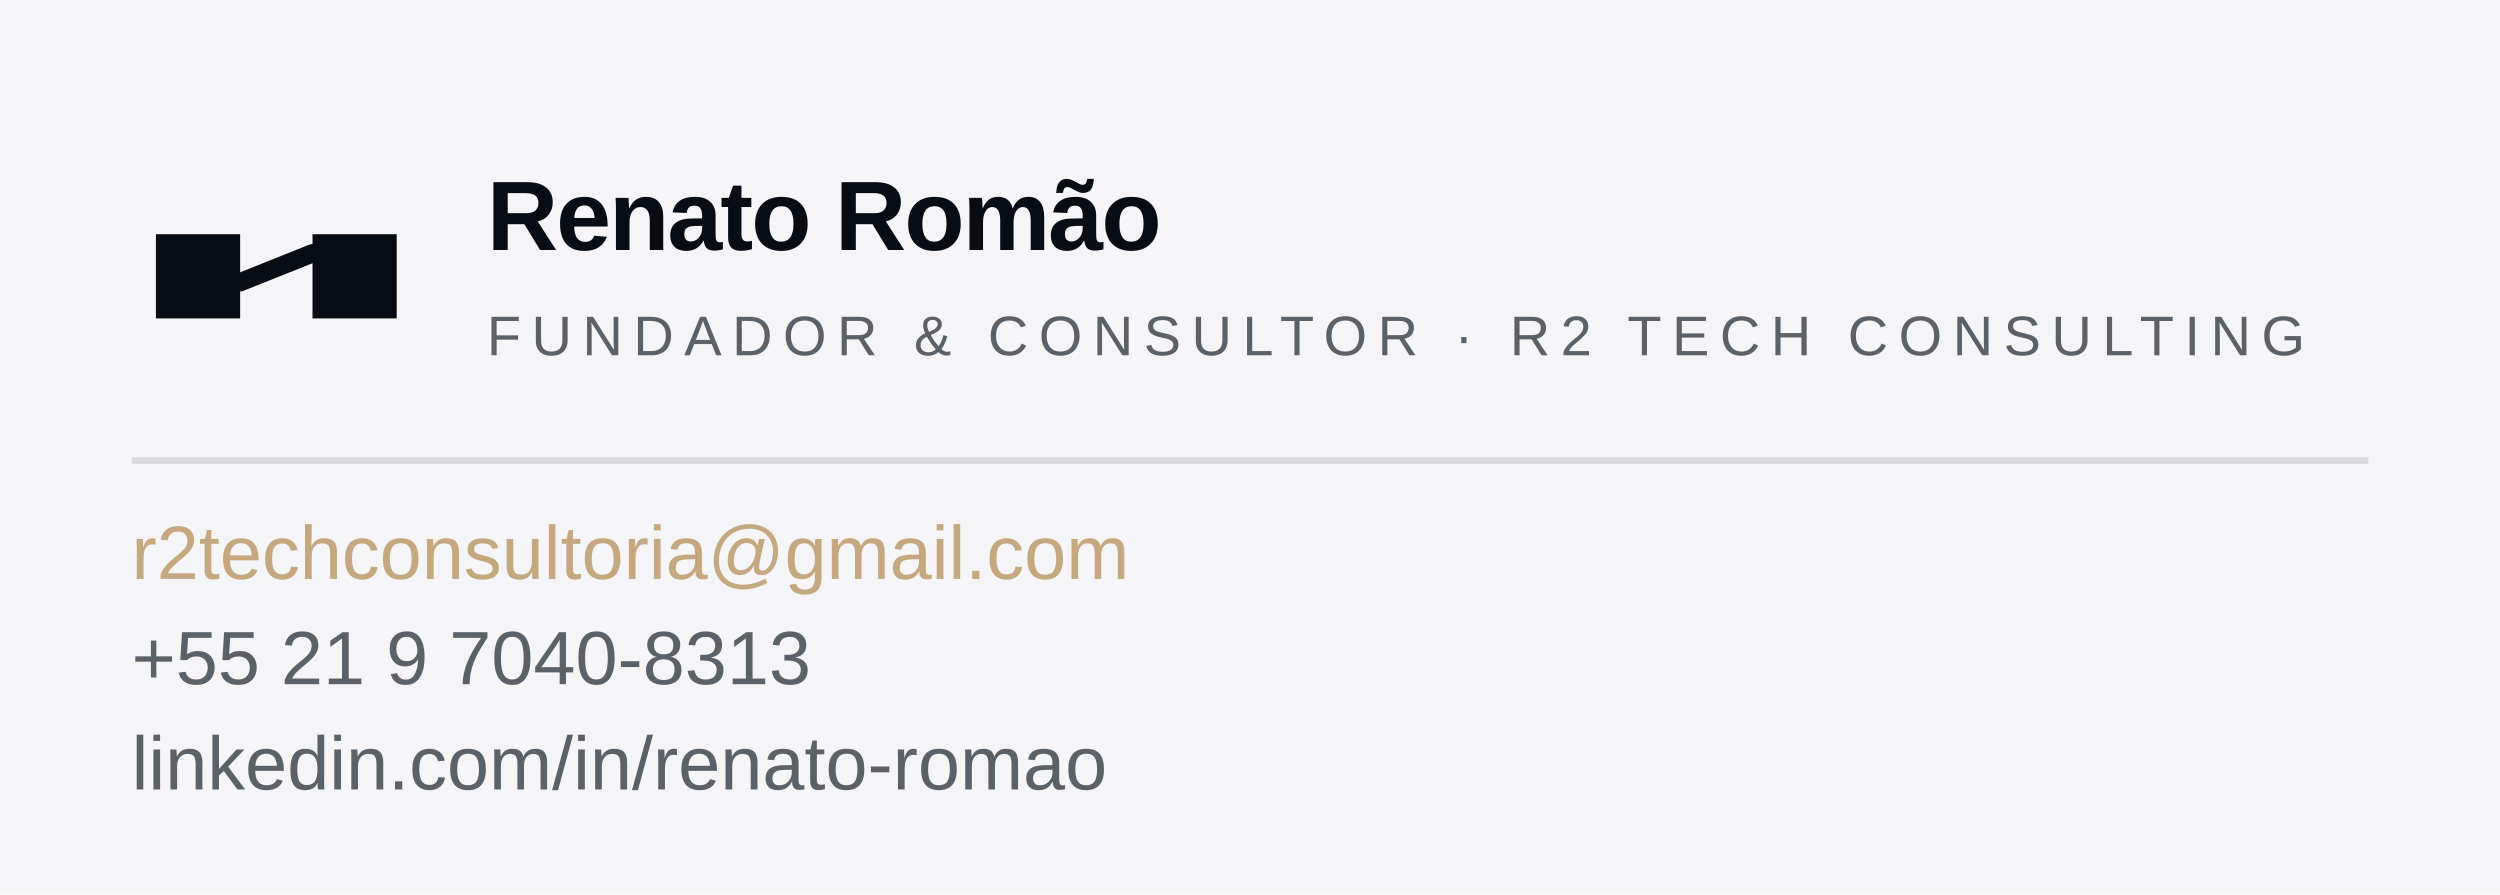
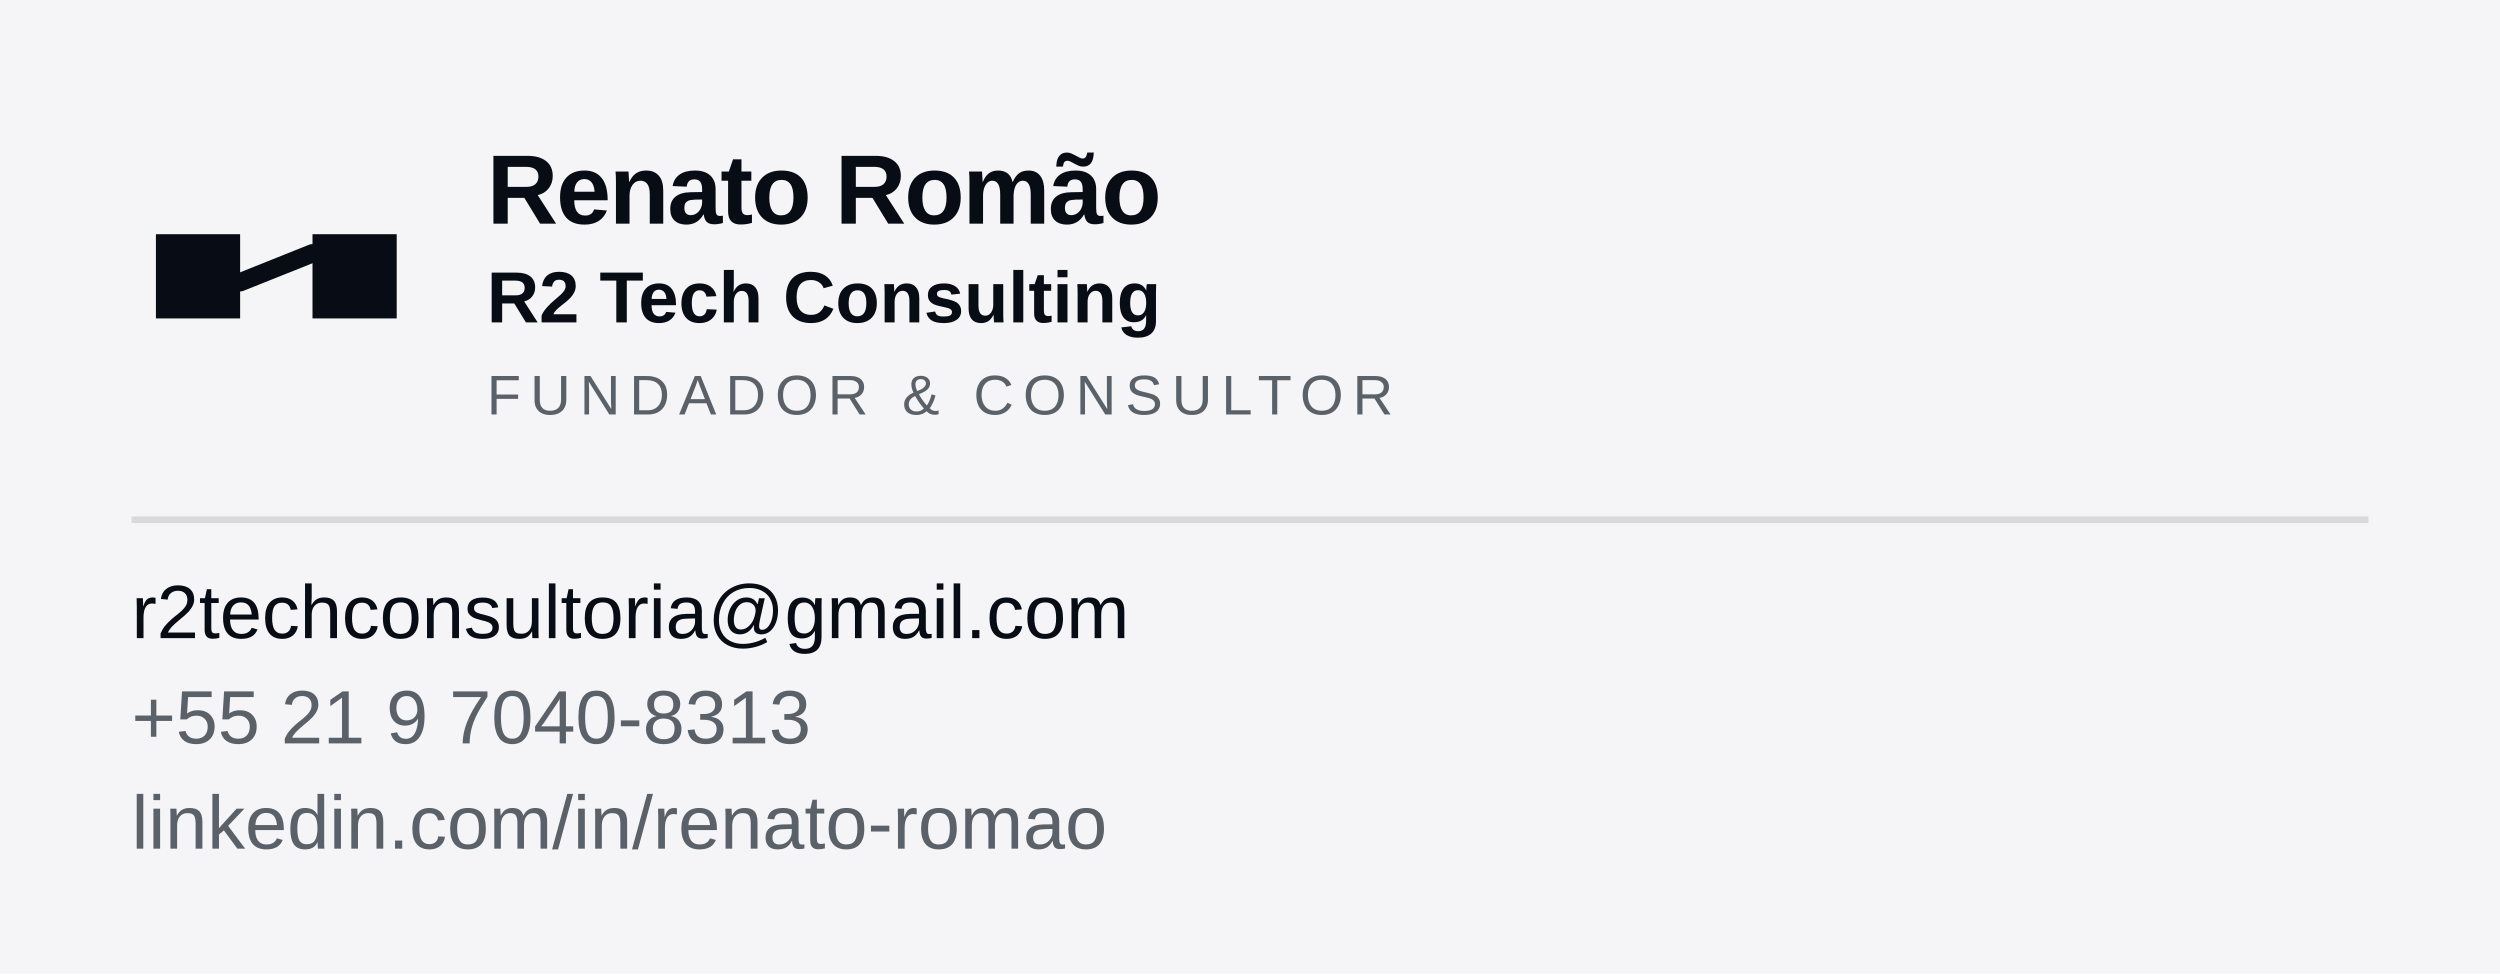
- <svg xmlns="http://www.w3.org/2000/svg" viewBox="0 0 380 136" width="380" height="136">
-   <rect width="380" height="136" fill="#F5F5F7" />
+ <svg xmlns="http://www.w3.org/2000/svg" viewBox="0 0 380 148" width="760" height="296">
+   <rect width="380" height="148" fill="#F5F5F7" />
  <g transform="translate(20,20)">
    <rect x="3.7" y="15.6" width="12.8" height="12.8" fill="#080C14" />
    <rect x="27.5" y="15.6" width="12.8" height="12.8" fill="#080C14" />
    <line x1="16.5" y1="22.9" x2="27.5" y2="18.5" stroke="#080C14" stroke-width="2.8" stroke-linecap="round" />
  </g>
-   <text x="74" y="38" font-family="Arial,sans-serif" font-size="15" font-weight="700" fill="#080C14" letter-spacing="-0.3">Renato Romão</text>
-   <text x="74" y="54" font-family="Arial,sans-serif" font-size="8.5" font-weight="500" fill="#5A6169" letter-spacing="1.6">FUNDADOR &amp; CONSULTOR · R2 TECH CONSULTING</text>
-   <line x1="20" y1="70" x2="360" y2="70" stroke="#D9D9DC" stroke-width="1" />
-   <text x="20" y="88" font-family="Arial,sans-serif" font-size="11.5" fill="#C5A880">r2techconsultoria@gmail.com</text>
-   <text x="20" y="104" font-family="Arial,sans-serif" font-size="11.5" fill="#5A6169">+55 21 9 7040-8313</text>
-   <text x="20" y="120" font-family="Arial,sans-serif" font-size="11.5" fill="#5A6169">linkedin.com/in/renato-romao</text>
+   <text x="74" y="34" font-family="Arial,sans-serif" font-size="15" font-weight="700" fill="#080C14" letter-spacing="-0.3">Renato Romão</text>
+   <text x="74" y="49" font-family="Arial,sans-serif" font-size="11" font-weight="600" fill="#080C14">R2 Tech Consulting</text>
+   <text x="74" y="63" font-family="Arial,sans-serif" font-size="8.5" font-weight="500" fill="#5A6169" letter-spacing="1.4">FUNDADOR &amp; CONSULTOR</text>
+   <line x1="20" y1="79" x2="360" y2="79" stroke="#D9D9DC" stroke-width="1" />
+   <text x="20" y="97" font-family="Arial,sans-serif" font-size="11.5" fill="#080C14">r2techconsultoria@gmail.com</text>
+   <text x="20" y="113" font-family="Arial,sans-serif" font-size="11.5" fill="#5A6169">+55 21 9 7040-8313</text>
+   <text x="20" y="129" font-family="Arial,sans-serif" font-size="11.5" fill="#5A6169">linkedin.com/in/renato-romao</text>
</svg>
